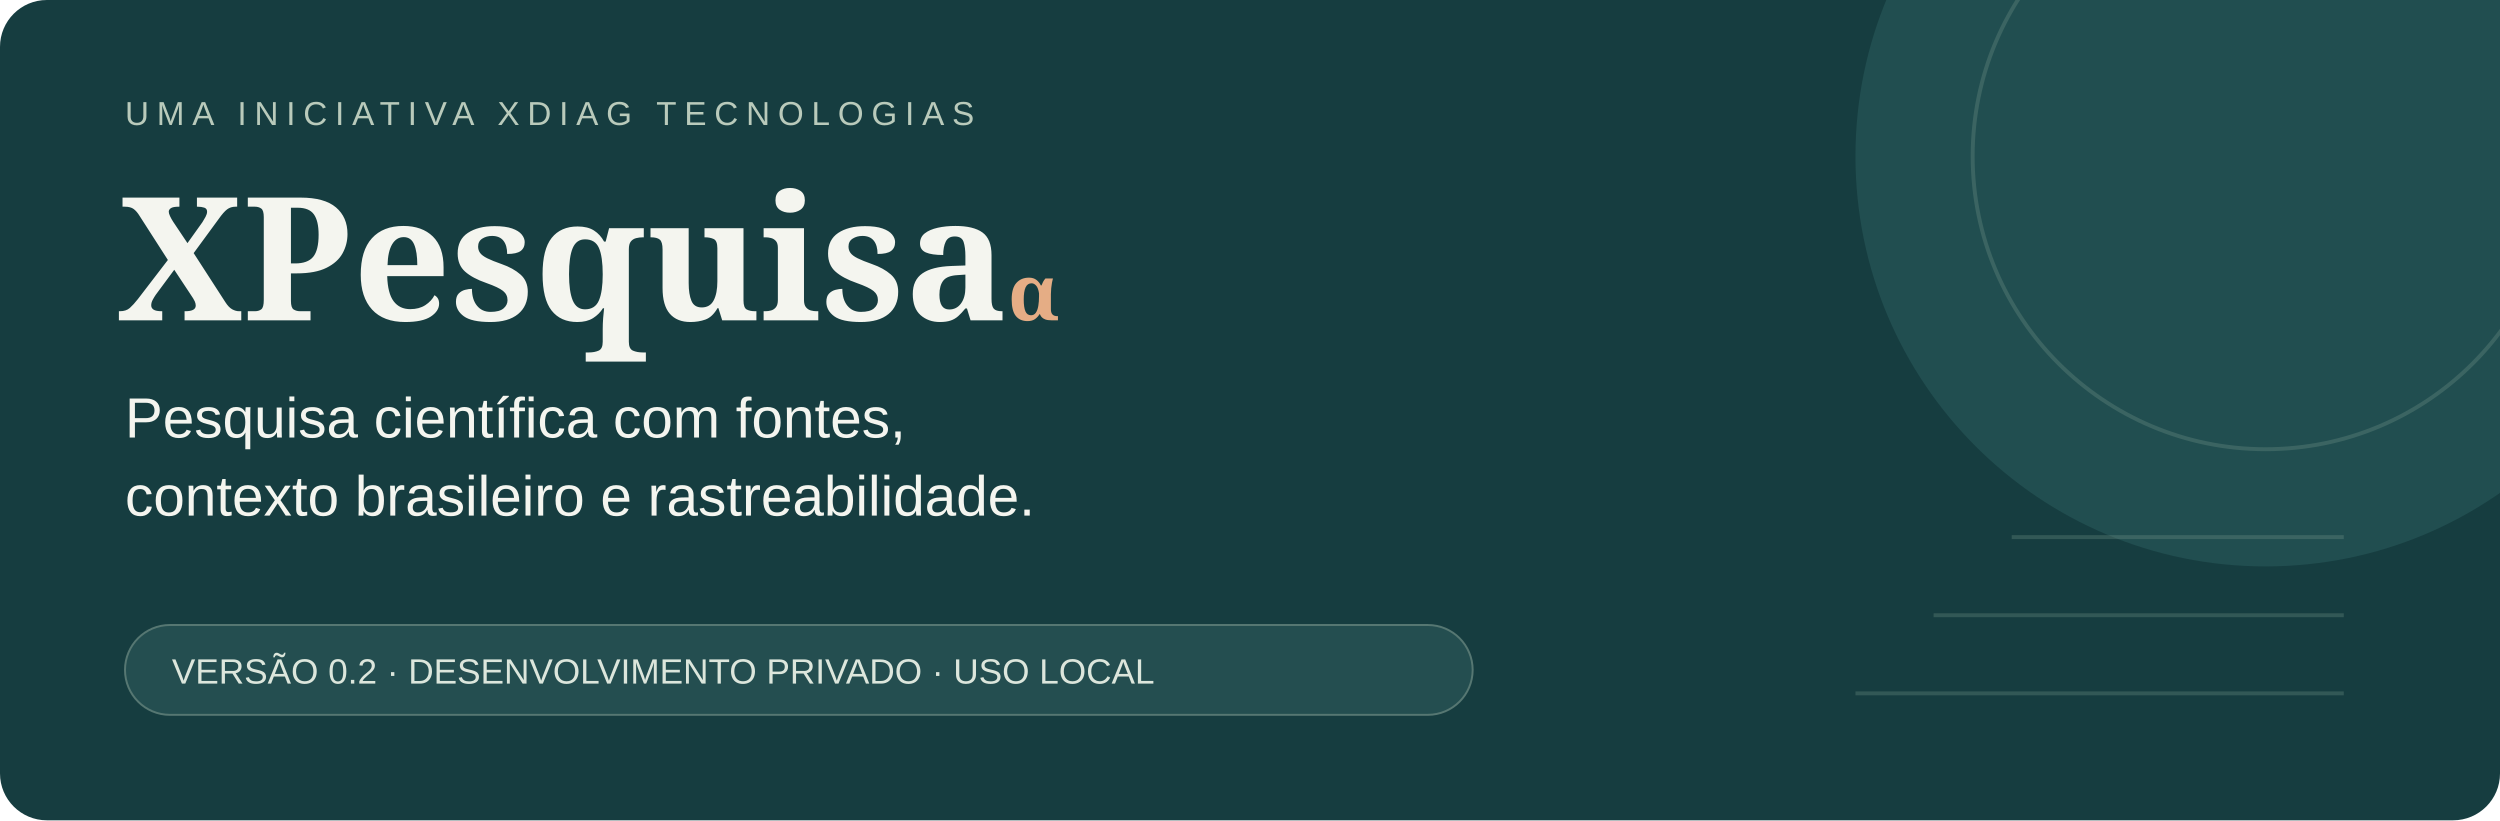
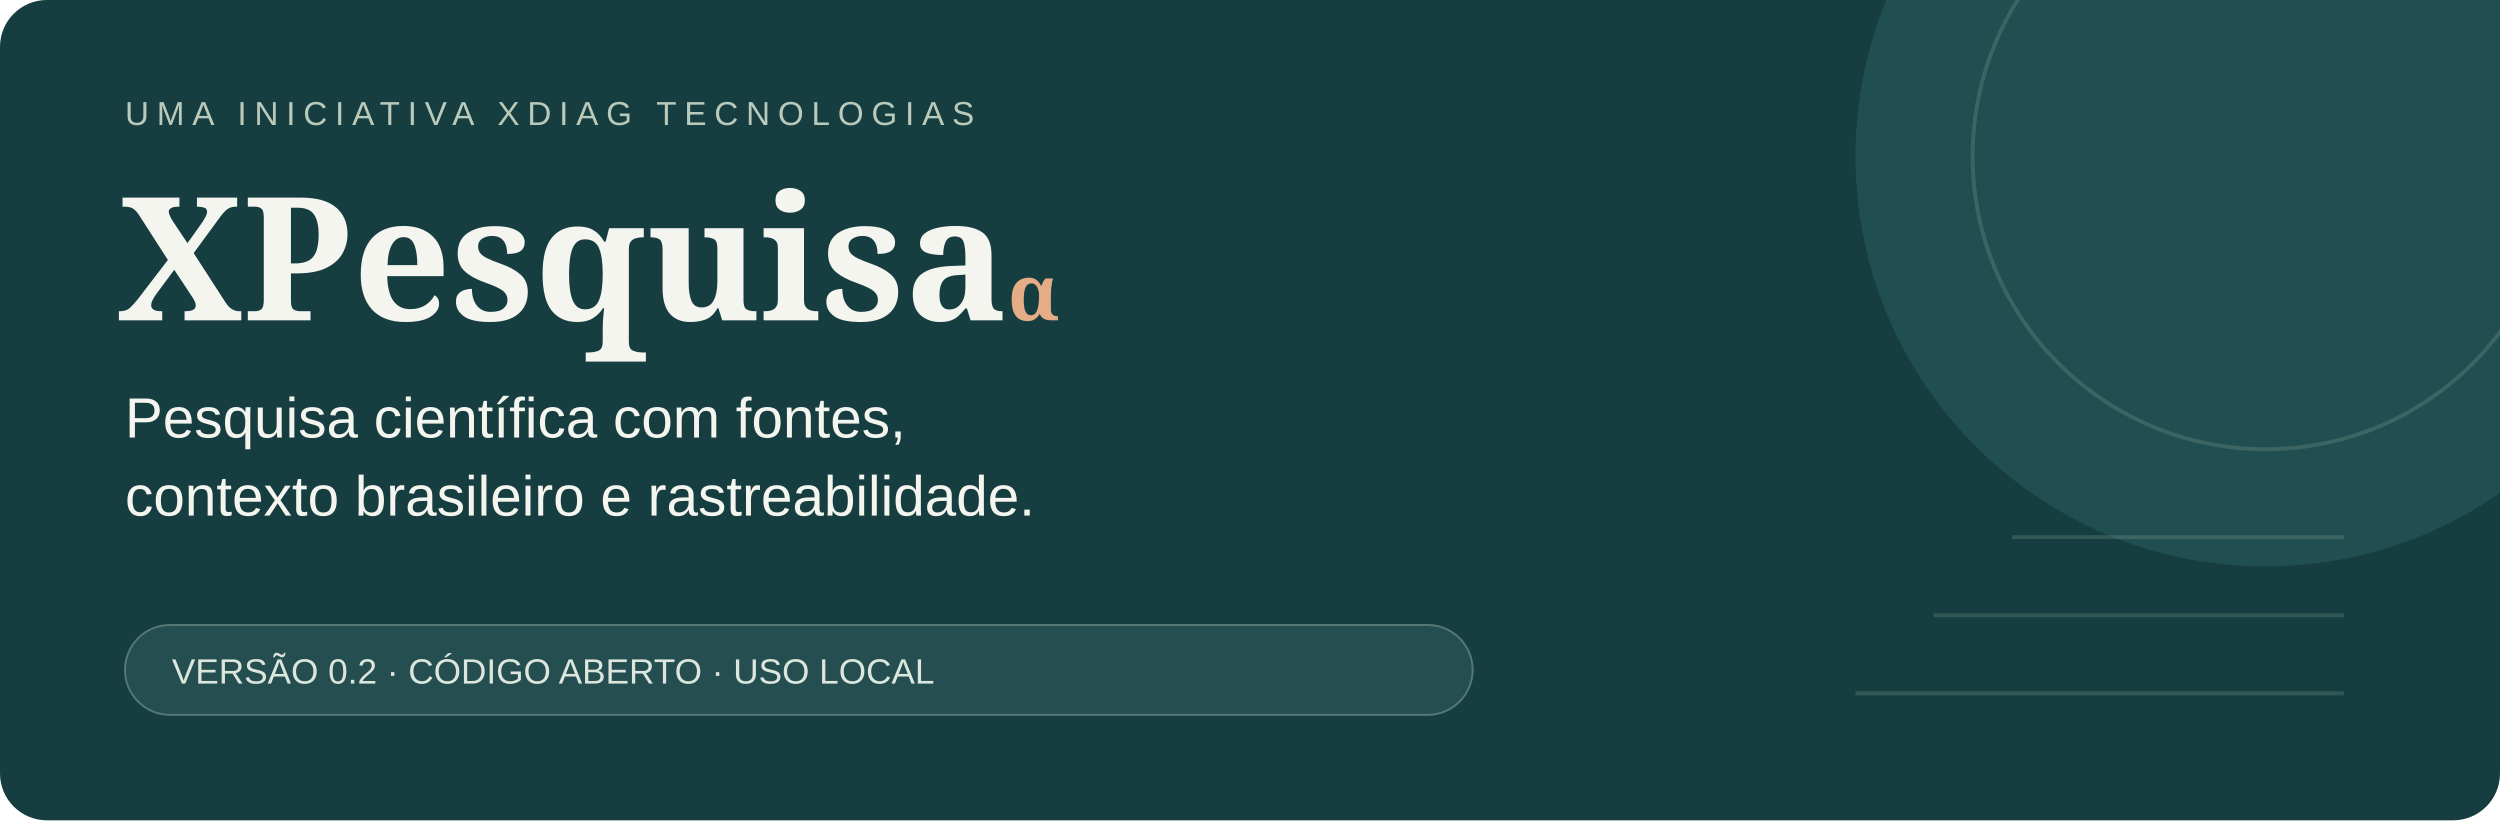
<svg xmlns="http://www.w3.org/2000/svg" width="1280" height="420" viewBox="0 0 1280 420" role="img" aria-labelledby="title desc">
  <rect width="1280" height="420" rx="24" fill="#163d40" />
  <circle cx="1160" cy="80" r="210" fill="#214e50" />
  <circle cx="1160" cy="80" r="150" fill="none" stroke="#8ba89b" stroke-opacity=".25" stroke-width="2" />
  <path d="M950 355h250M990 315h210M1030 275h170" stroke="#8ba89b" stroke-opacity=".25" stroke-width="2" />
  <text x="64" y="64" fill="#b9cabb" font-family="Arial, sans-serif" font-size="17" letter-spacing="4">UMA INICIATIVA XDIAG TECNOLOGIAS</text>
  <text x="60" y="164" fill="#f4f5ef" font-family="Georgia, serif" font-size="88" font-weight="bold">XPesquisa<tspan fill="#e5ad85" font-size="40"> α</tspan>
  </text>
  <text x="64" y="224" fill="#f4f5ef" font-family="Arial, sans-serif" font-size="29">Pesquisa científica com fontes,</text>
  <text x="64" y="264" fill="#f4f5ef" font-family="Arial, sans-serif" font-size="29">contexto brasileiro e rastreabilidade.</text>
  <rect x="64" y="320" width="690" height="46" rx="23" fill="#244e50" stroke="#567772" />
-   <text x="88" y="350" fill="#dce6dc" font-family="Arial, sans-serif" font-size="18">VERSÃO 0.2  ·  DESENVOLVIMENTO PRIVADO  ·  USO LOCAL</text>
+   <text x="88" y="350" fill="#dce6dc" font-family="Arial, sans-serif" font-size="18">VERSÃO 0.2  ·  CÓDIGO ABERTO  ·  USO LOCAL</text>
</svg>
